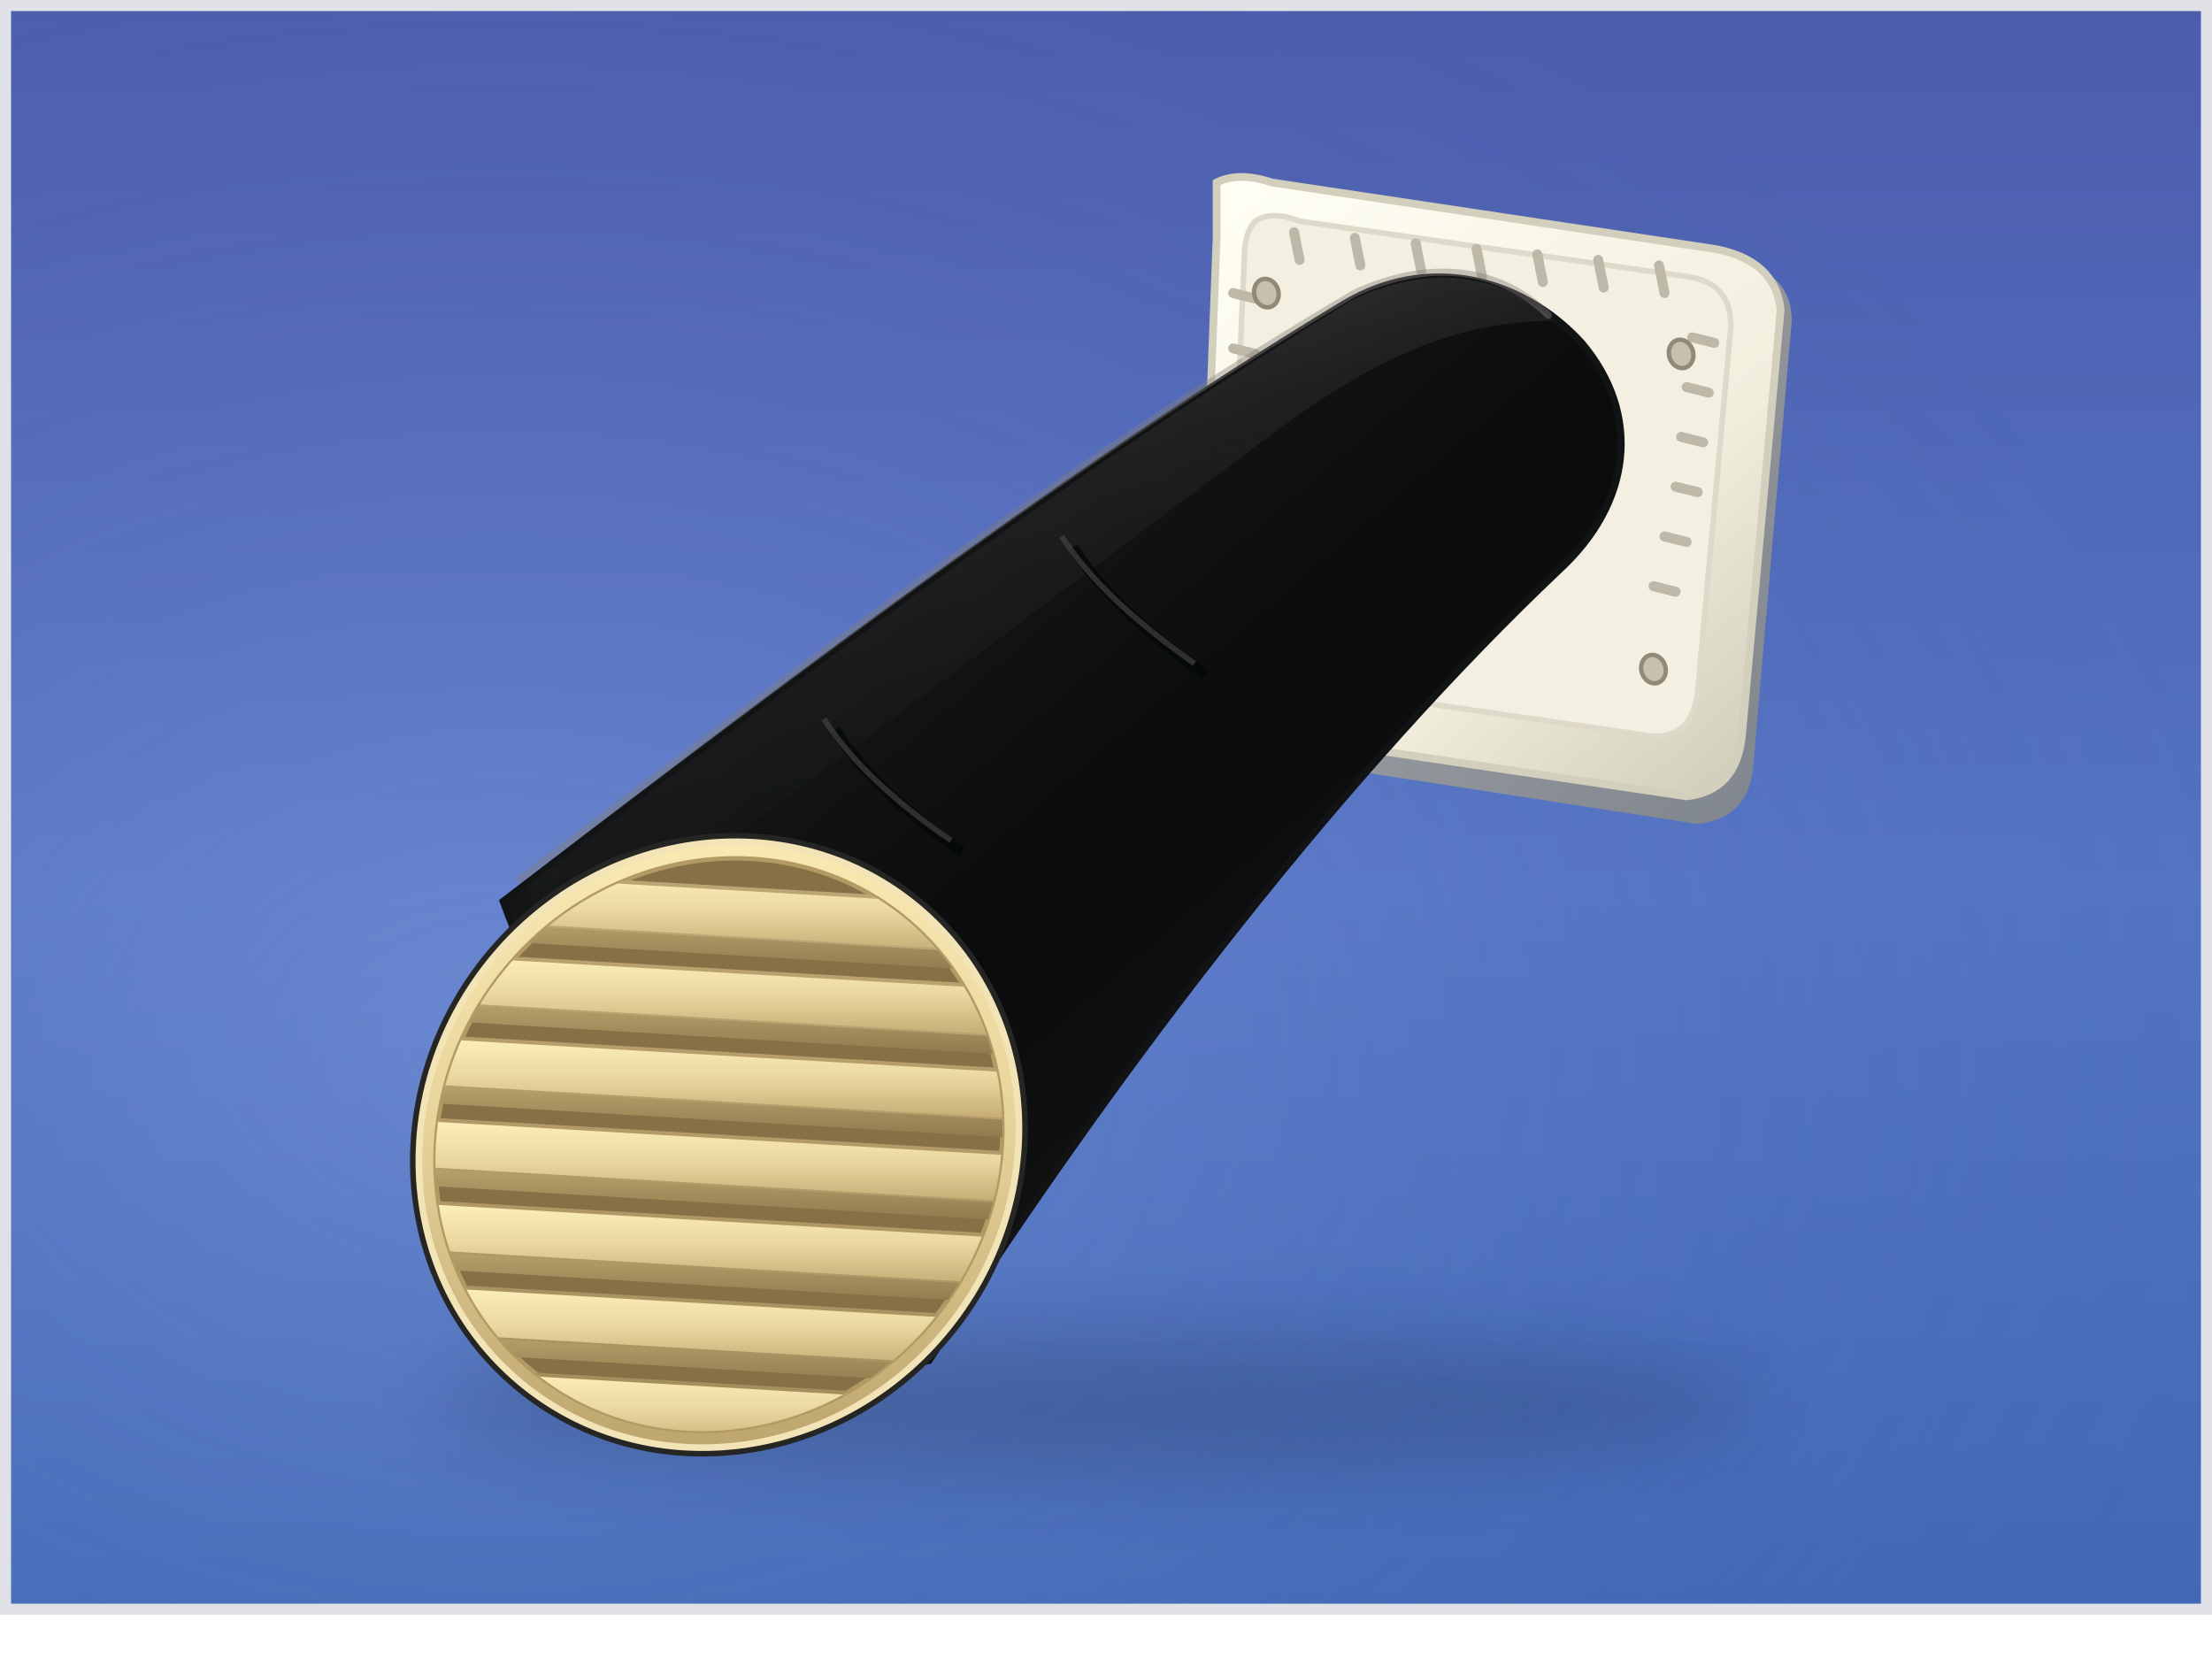
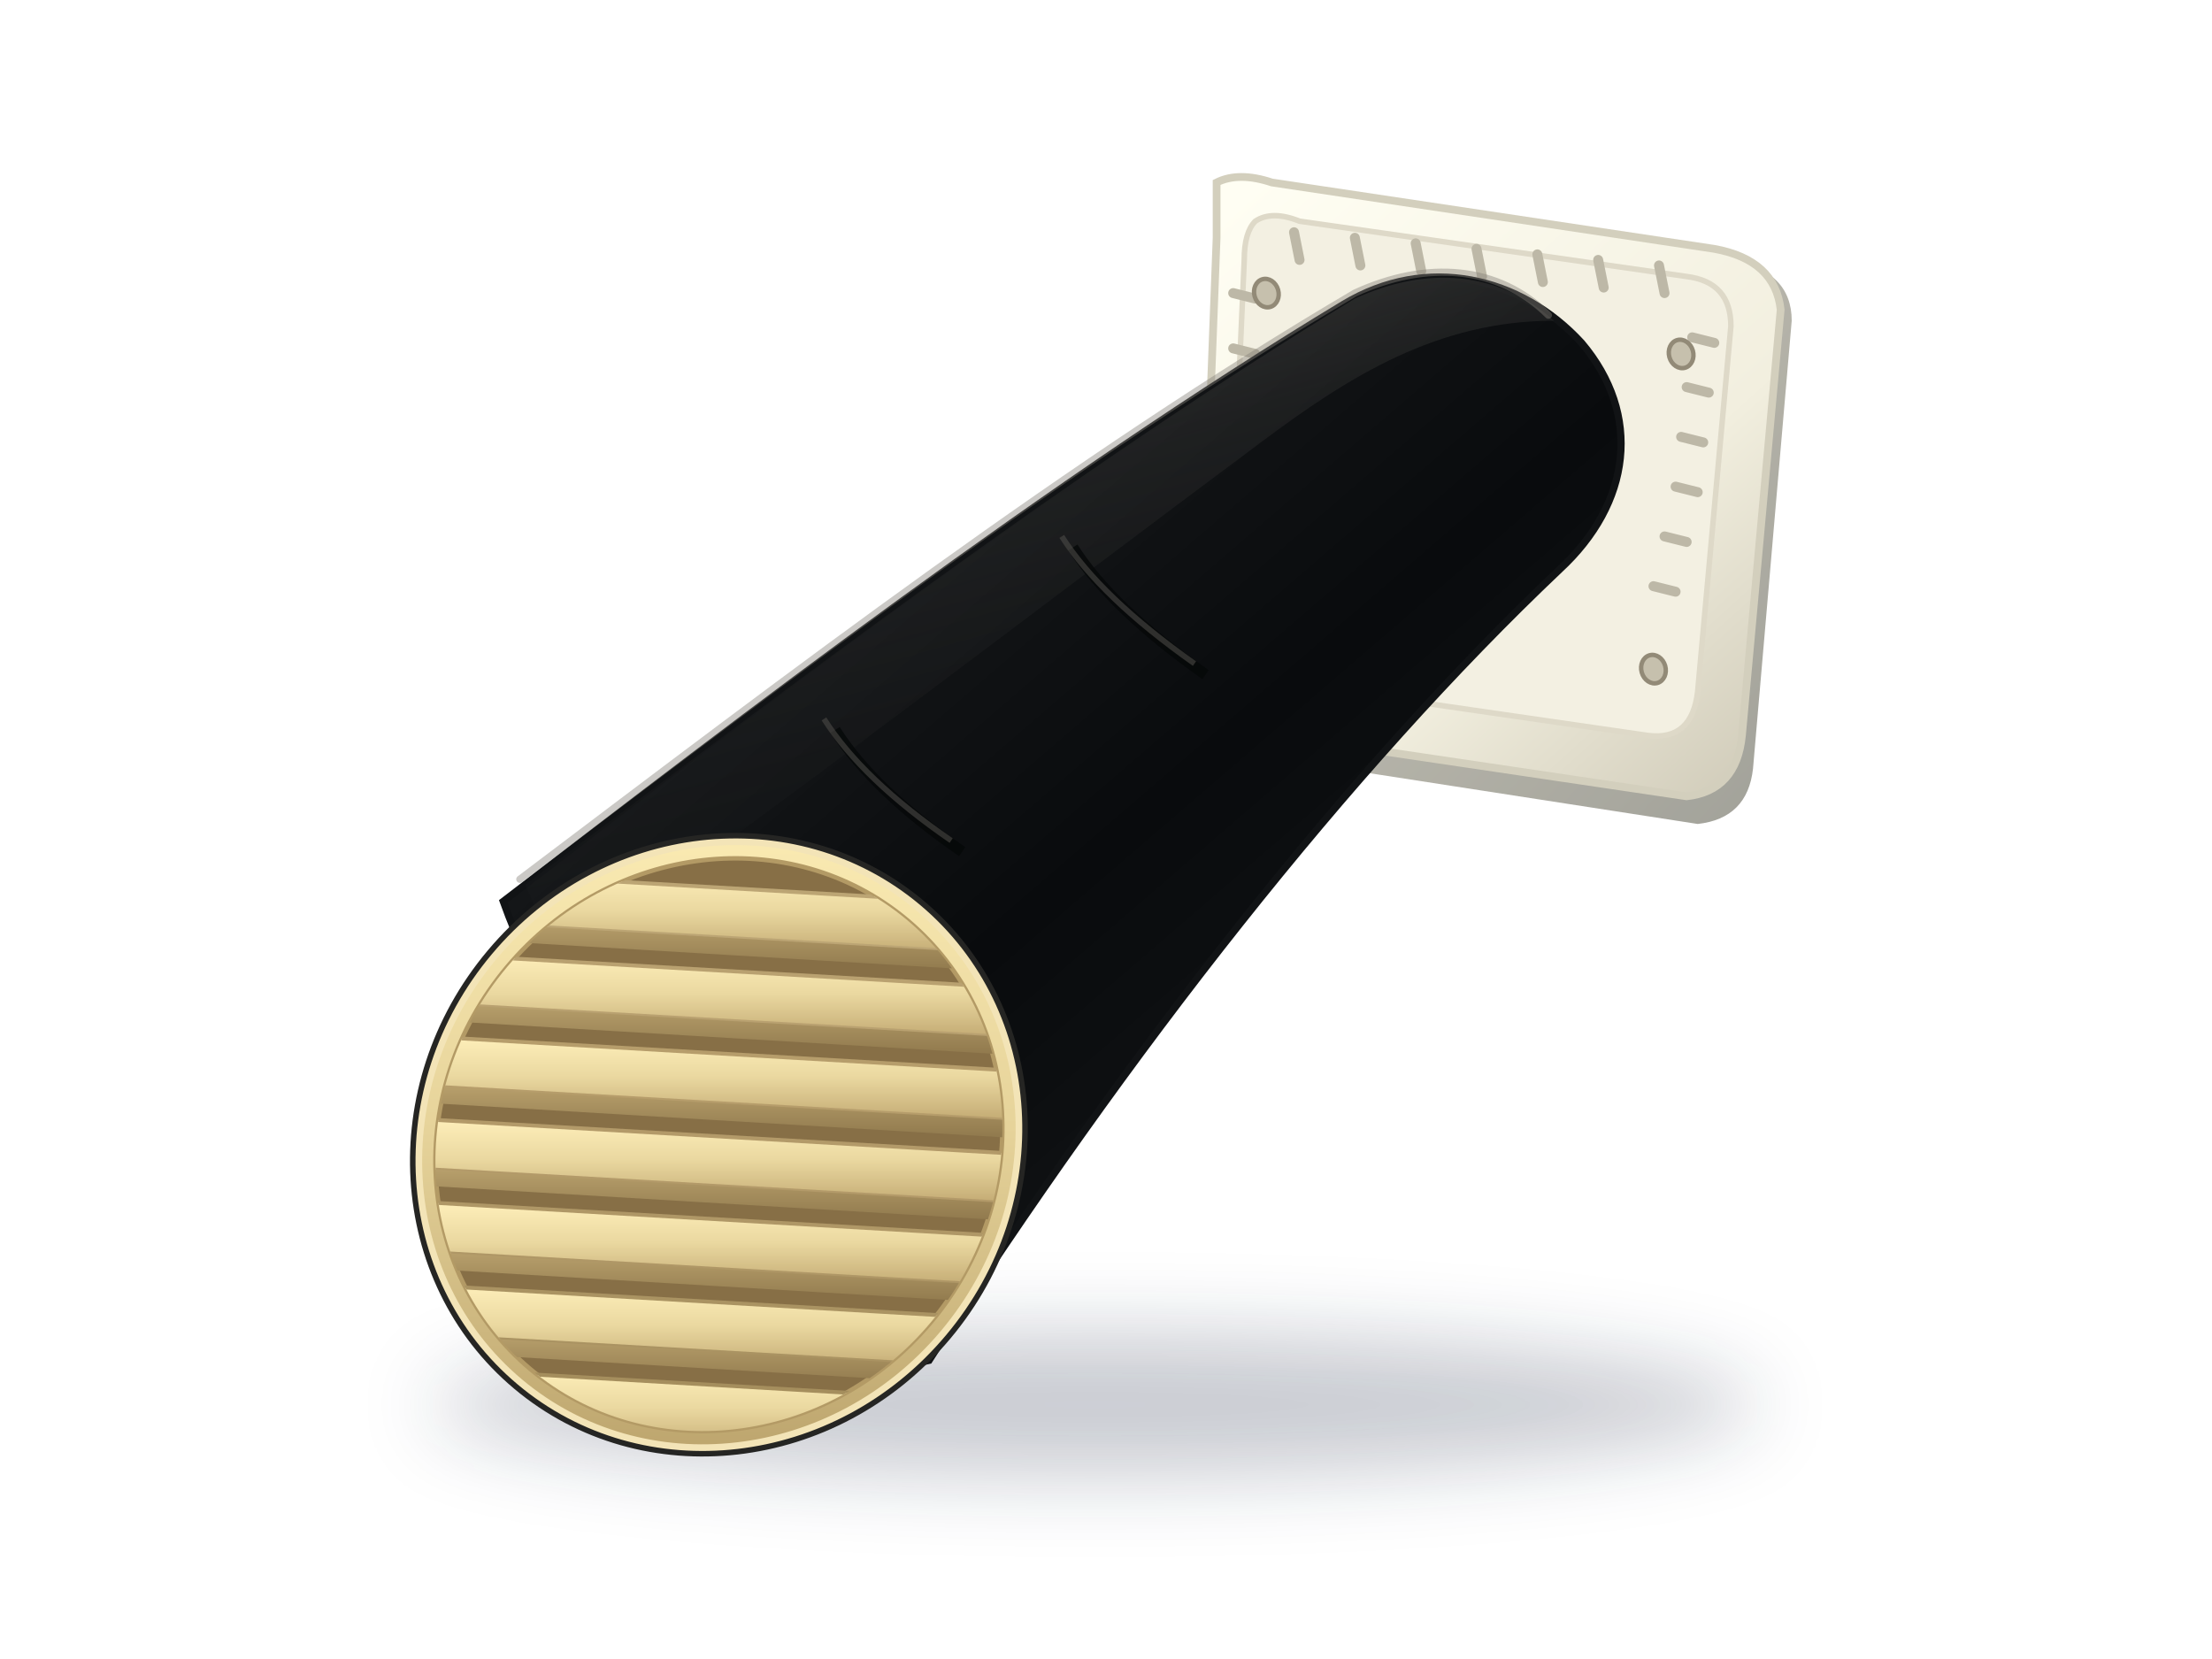
<svg xmlns="http://www.w3.org/2000/svg" viewBox="0 0 400 300" role="img" aria-labelledby="title desc">
  <defs>
-     <linearGradient id="backdrop" x1="0" y1="0" x2="0" y2="1">
-       <stop stop-color="#4f5eae" />
-       <stop offset=".55" stop-color="#5677c8" />
-       <stop offset="1" stop-color="#426bb9" />
-     </linearGradient>
-     <radialGradient id="backdropLight" cx=".23" cy=".65" r=".78">
-       <stop stop-color="#a1b2e8" stop-opacity=".3" />
-       <stop offset="1" stop-color="#354c96" stop-opacity=".08" />
-     </radialGradient>
    <linearGradient id="wallPlate" x1=".1" y1="0" x2=".95" y2="1">
      <stop stop-color="#fffef3" />
      <stop offset=".62" stop-color="#f2efdf" />
      <stop offset="1" stop-color="#d0cbb9" />
    </linearGradient>
    <linearGradient id="plateEdge" x1="0" y1="0" x2="1" y2="1">
      <stop stop-color="#c5c0af" />
      <stop offset="1" stop-color="#89897f" />
    </linearGradient>
    <linearGradient id="pipe" x1=".08" y1=".1" x2=".8" y2=".92">
      <stop stop-color="#323232" />
      <stop offset=".2" stop-color="#17191b" />
      <stop offset=".57" stop-color="#090b0d" />
      <stop offset=".82" stop-color="#101214" />
      <stop offset="1" stop-color="#292824" />
    </linearGradient>
    <linearGradient id="pipeSheen" x1=".05" y1="0" x2=".48" y2="1">
      <stop stop-color="#77746d" stop-opacity=".6" />
      <stop offset=".4" stop-color="#4b4a47" stop-opacity=".24" />
      <stop offset="1" stop-color="#111315" stop-opacity="0" />
    </linearGradient>
    <linearGradient id="buff" x1=".1" y1="0" x2=".9" y2="1">
      <stop stop-color="#fff0b8" />
      <stop offset=".48" stop-color="#e6d39a" />
      <stop offset="1" stop-color="#b39a63" />
    </linearGradient>
    <linearGradient id="slat" x1="0" y1="0" x2="0" y2="1">
      <stop stop-color="#fff0bb" />
      <stop offset=".48" stop-color="#ead8a0" />
      <stop offset="1" stop-color="#c1a871" />
    </linearGradient>
    <linearGradient id="slatSide" x1="0" y1="0" x2="0" y2="1">
      <stop stop-color="#b9a16d" />
      <stop offset="1" stop-color="#8f784c" />
    </linearGradient>
    <filter id="groundShadow" x="-.2" y="-.6" width="1.4" height="2.2">
      <feGaussianBlur stdDeviation="7" />
    </filter>
    <clipPath id="grilleFace">
      <ellipse cx="130" cy="207" rx="50" ry="53" transform="rotate(40 130 207)" />
    </clipPath>
  </defs>
-   <path d="M1 1h398v290H1z" fill="url(#backdrop)" />
-   <path d="M1 1h398v290H1z" fill="url(#backdropLight)" />
-   <path d="M1 1h398v290H1z" fill="none" stroke="#e0e1e7" stroke-width="2" />
  <ellipse cx="198" cy="254" rx="120" ry="13" fill="#19233c" opacity=".23" filter="url(#groundShadow)" />
  <path d="M222 36Q225 33 231 35L313 47Q324 49 324 58L317 139Q316 148 307 149L223 136Q215 135 216 126L220 45Q220 39 222 36Z" fill="url(#plateEdge)" opacity=".8" />
  <path d="M220 33Q224 31 230 33L310 45Q321 47 322 56L315 133Q314 143 305 144L224 132Q216 131 217 122L220 43Q220 37 220 33Z" fill="url(#wallPlate)" stroke="#d3cfbd" stroke-width="1.4" />
  <path d="M227 40Q230 38 235 40L305 50Q313 51 313 59L307 125Q306 134 298 133L229 123Q222 122 222 115L225 47Q225 42 227 40Z" fill="#f3f0e2" stroke="#ded9c8" stroke-width="1" />
  <g fill="none" stroke="#bdb8a7" stroke-width="1.8" stroke-linecap="round">
    <path d="m234 42 1 5m10-4 1 5m10-4 1 5m10-4 1 5m10-4 1 5m10-4 1 5m10-4 1 5" />
    <path d="m223 53 4 1m-4 9 4 1m-4 9 4 1m-4 9 4 1m-4 9 4 1m-4 9 4 1" />
    <path d="m310 62-4-1m3 10-4-1m3 10-4-1m3 10-4-1m2 10-4-1m2 10-4-1" />
  </g>
  <g fill="#c6c0ad" stroke="#928a77" stroke-width=".8">
    <ellipse cx="229" cy="53" rx="2.2" ry="2.6" transform="rotate(-16 229 53)" />
    <ellipse cx="304" cy="64" rx="2.2" ry="2.6" transform="rotate(-16 304 64)" />
    <ellipse cx="299" cy="121" rx="2.2" ry="2.6" transform="rotate(-16 299 121)" />
    <ellipse cx="226" cy="111" rx="2.2" ry="2.6" transform="rotate(-16 226 111)" />
  </g>
  <path d="M91 163            C134 130 190 87 243 55            C258 46 275 50 286 62            C297 75 295 91 282 103            C244 139 204 190 168 246            C151 250 132 234 119 215            C106 195 96 177 91 163Z" fill="url(#pipe)" stroke="#111315" stroke-width="1.3" />
  <path d="M95 160C143 124 194 85 245 54C258 48 271 49 281 58            C260 58 244 68 228 80C185 112 141 146 101 174Z" fill="url(#pipeSheen)" />
  <path d="M94 159C143 122 194 83 245 53C258 47 271 48 280 57" fill="none" stroke="#827f76" stroke-width="1.3" opacity=".42" stroke-linecap="round" />
  <path d="M151 132Q158 143 174 154" fill="none" stroke="#050708" stroke-width="2" opacity=".8" />
  <path d="M149 130Q156 141 172 152" fill="none" stroke="#514f4a" stroke-width="1" opacity=".55" />
  <path d="M194 99Q201 110 218 122" fill="none" stroke="#050708" stroke-width="2" opacity=".8" />
  <path d="M192 97Q199 108 216 120" fill="none" stroke="#514f4a" stroke-width="1" opacity=".55" />
  <ellipse cx="130" cy="207" rx="54" ry="57" transform="rotate(40 130 207)" fill="#090b0d" stroke="#252523" stroke-width="1.2" />
  <ellipse cx="130" cy="207" rx="53" ry="56" transform="rotate(40 130 207)" fill="url(#buff)" stroke="#f3e4b7" stroke-width="1.2" />
  <ellipse cx="130" cy="207" rx="50" ry="53" transform="rotate(40 130 207)" fill="#876f46" stroke="#b39a65" stroke-width=".8" />
  <g clip-path="url(#grilleFace)" stroke-linejoin="round">
    <path d="m70 157 120 7v9l-120-7z" fill="url(#slat)" stroke="#bca574" stroke-width=".7" />
    <path d="m70 166 120 7-3 3-117-7z" fill="url(#slatSide)" />
    <path d="m70 172 120 7v9l-120-7z" fill="url(#slat)" stroke="#b9a170" stroke-width=".7" />
    <path d="m70 181 120 7-3 3-117-7z" fill="url(#slatSide)" />
    <path d="m70 187 120 7v9l-120-7z" fill="url(#slat)" stroke="#b69d6b" stroke-width=".7" />
    <path d="m70 196 120 7-3 3-117-7z" fill="url(#slatSide)" />
    <path d="m70 202 120 7v9l-120-7z" fill="url(#slat)" stroke="#b39a69" stroke-width=".7" />
    <path d="m70 211 120 7-3 3-117-7z" fill="url(#slatSide)" />
    <path d="m70 217 120 7v9l-120-7z" fill="url(#slat)" stroke="#af9766" stroke-width=".7" />
    <path d="m70 226 120 7-3 3-117-7z" fill="url(#slatSide)" />
    <path d="m70 232 120 7v9l-120-7z" fill="url(#slat)" stroke="#aa9362" stroke-width=".7" />
    <path d="m70 241 120 7-3 3-117-7z" fill="url(#slatSide)" />
    <path d="m70 247 120 7v9l-120-7z" fill="url(#slat)" stroke="#a58e5d" stroke-width=".7" />
  </g>
</svg>
